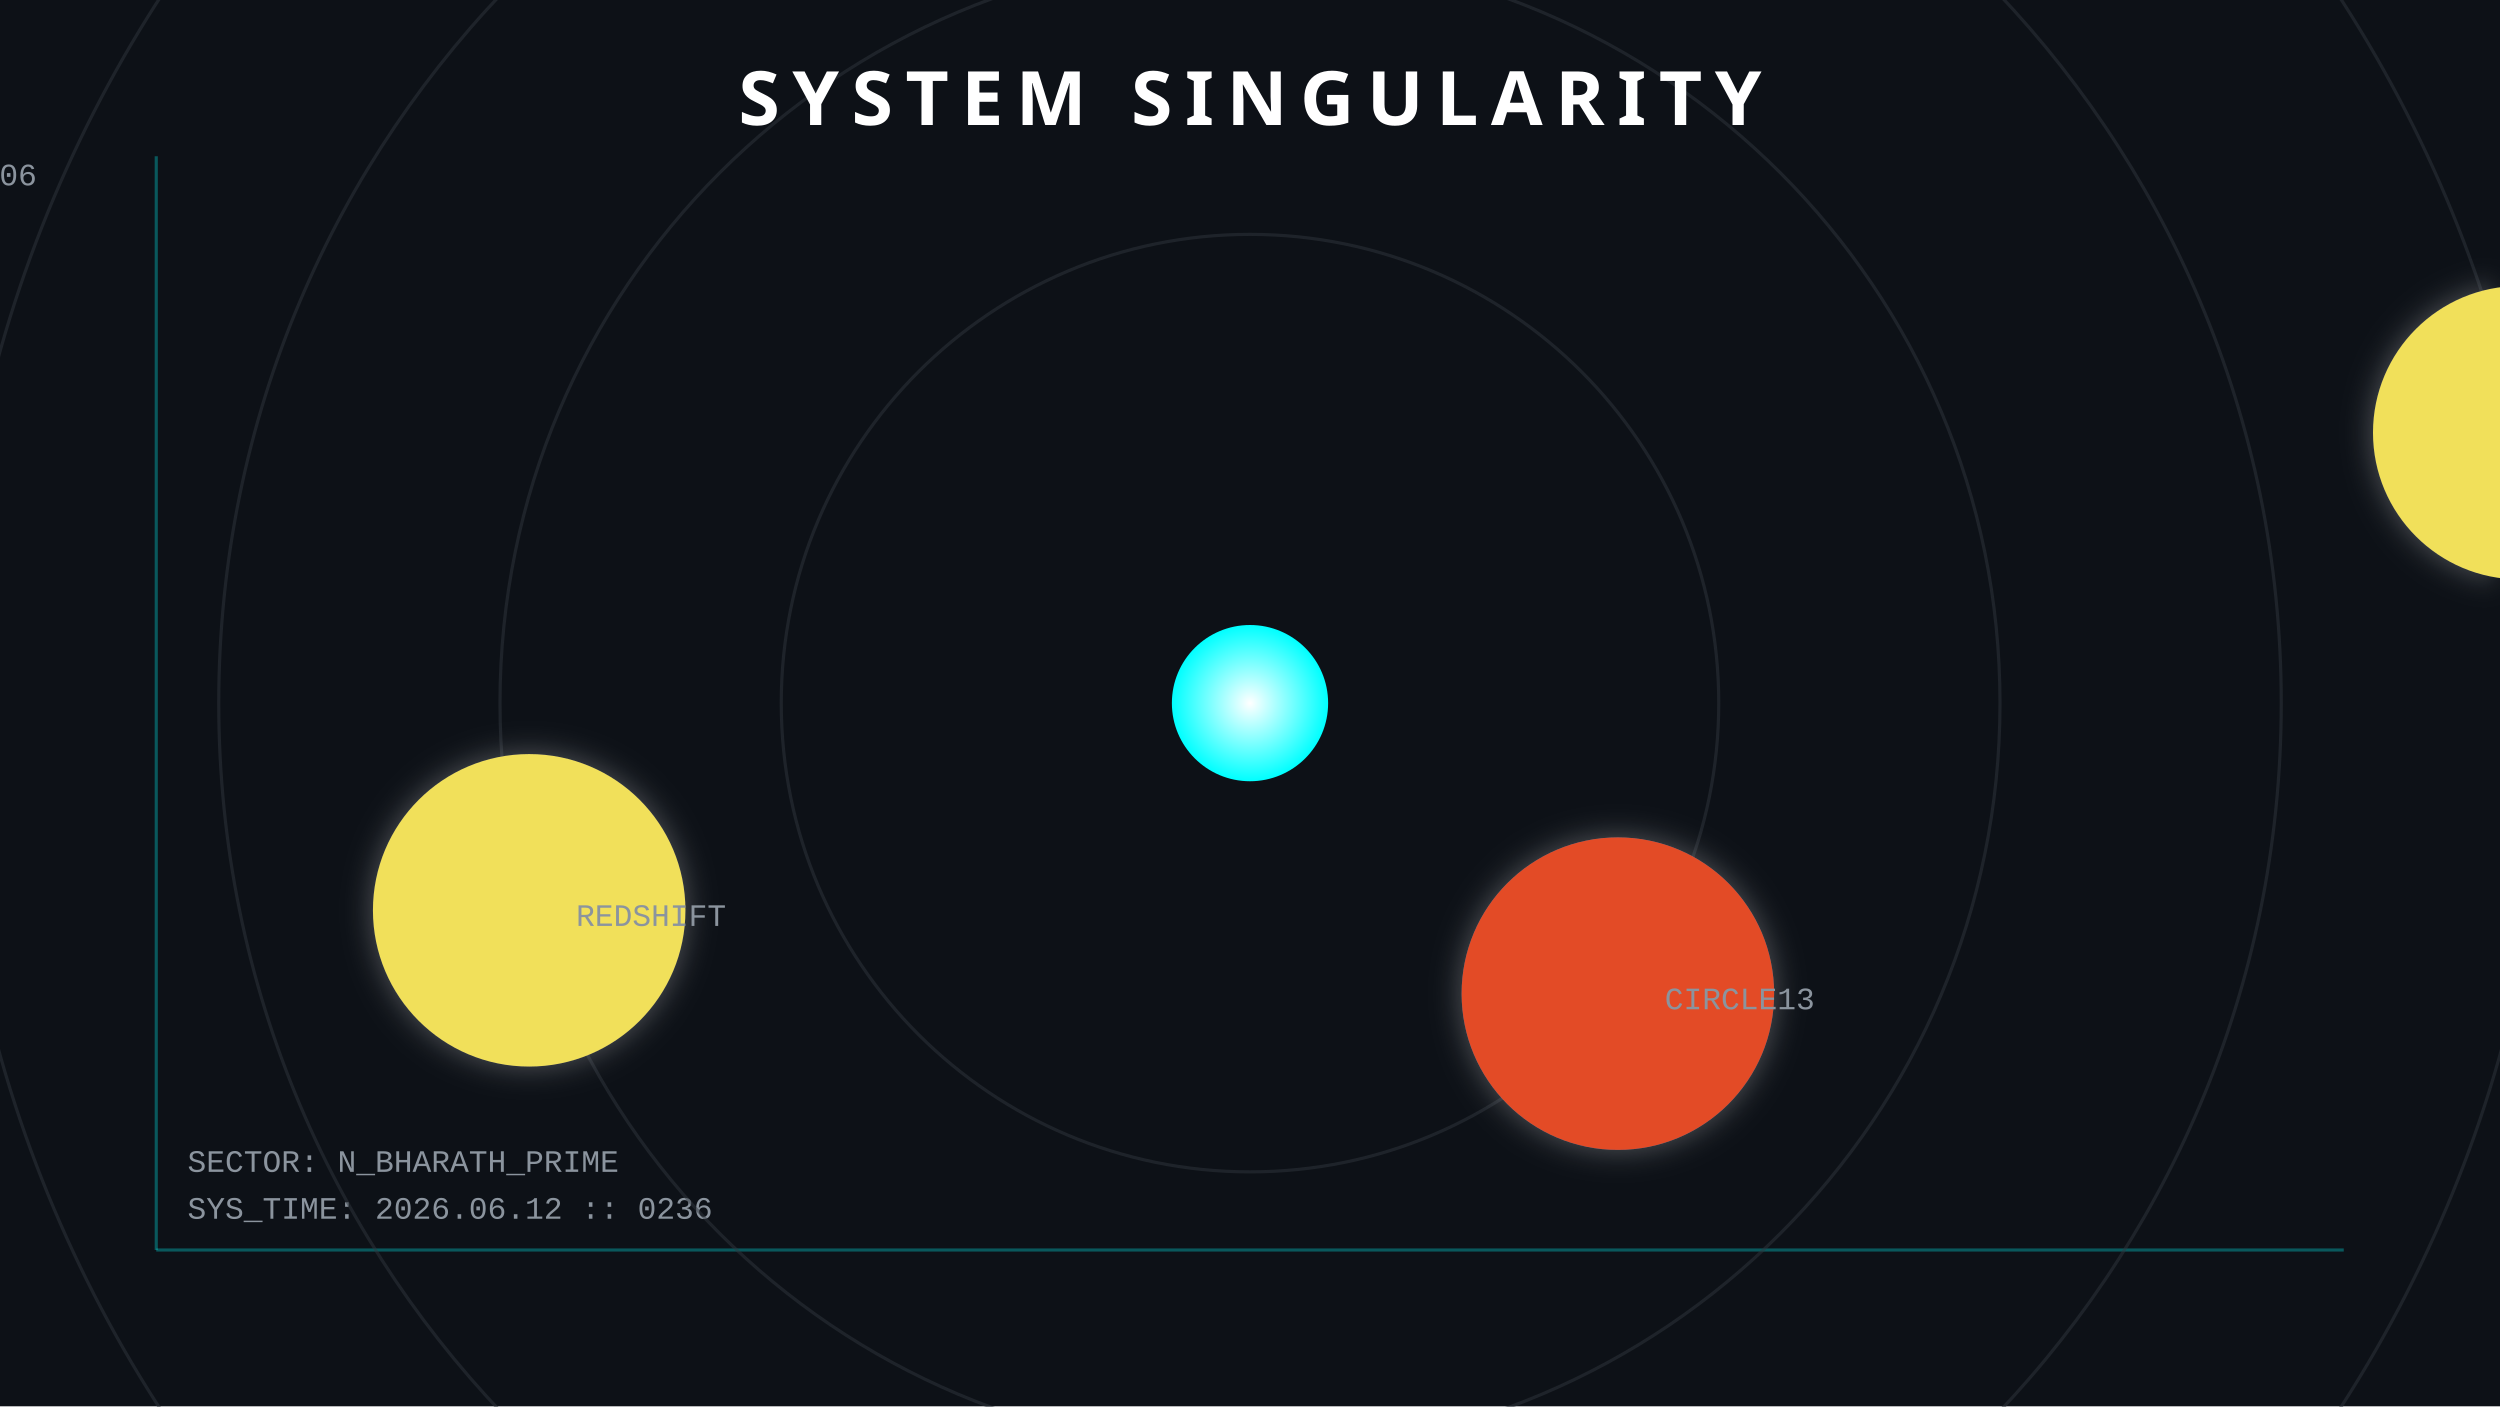
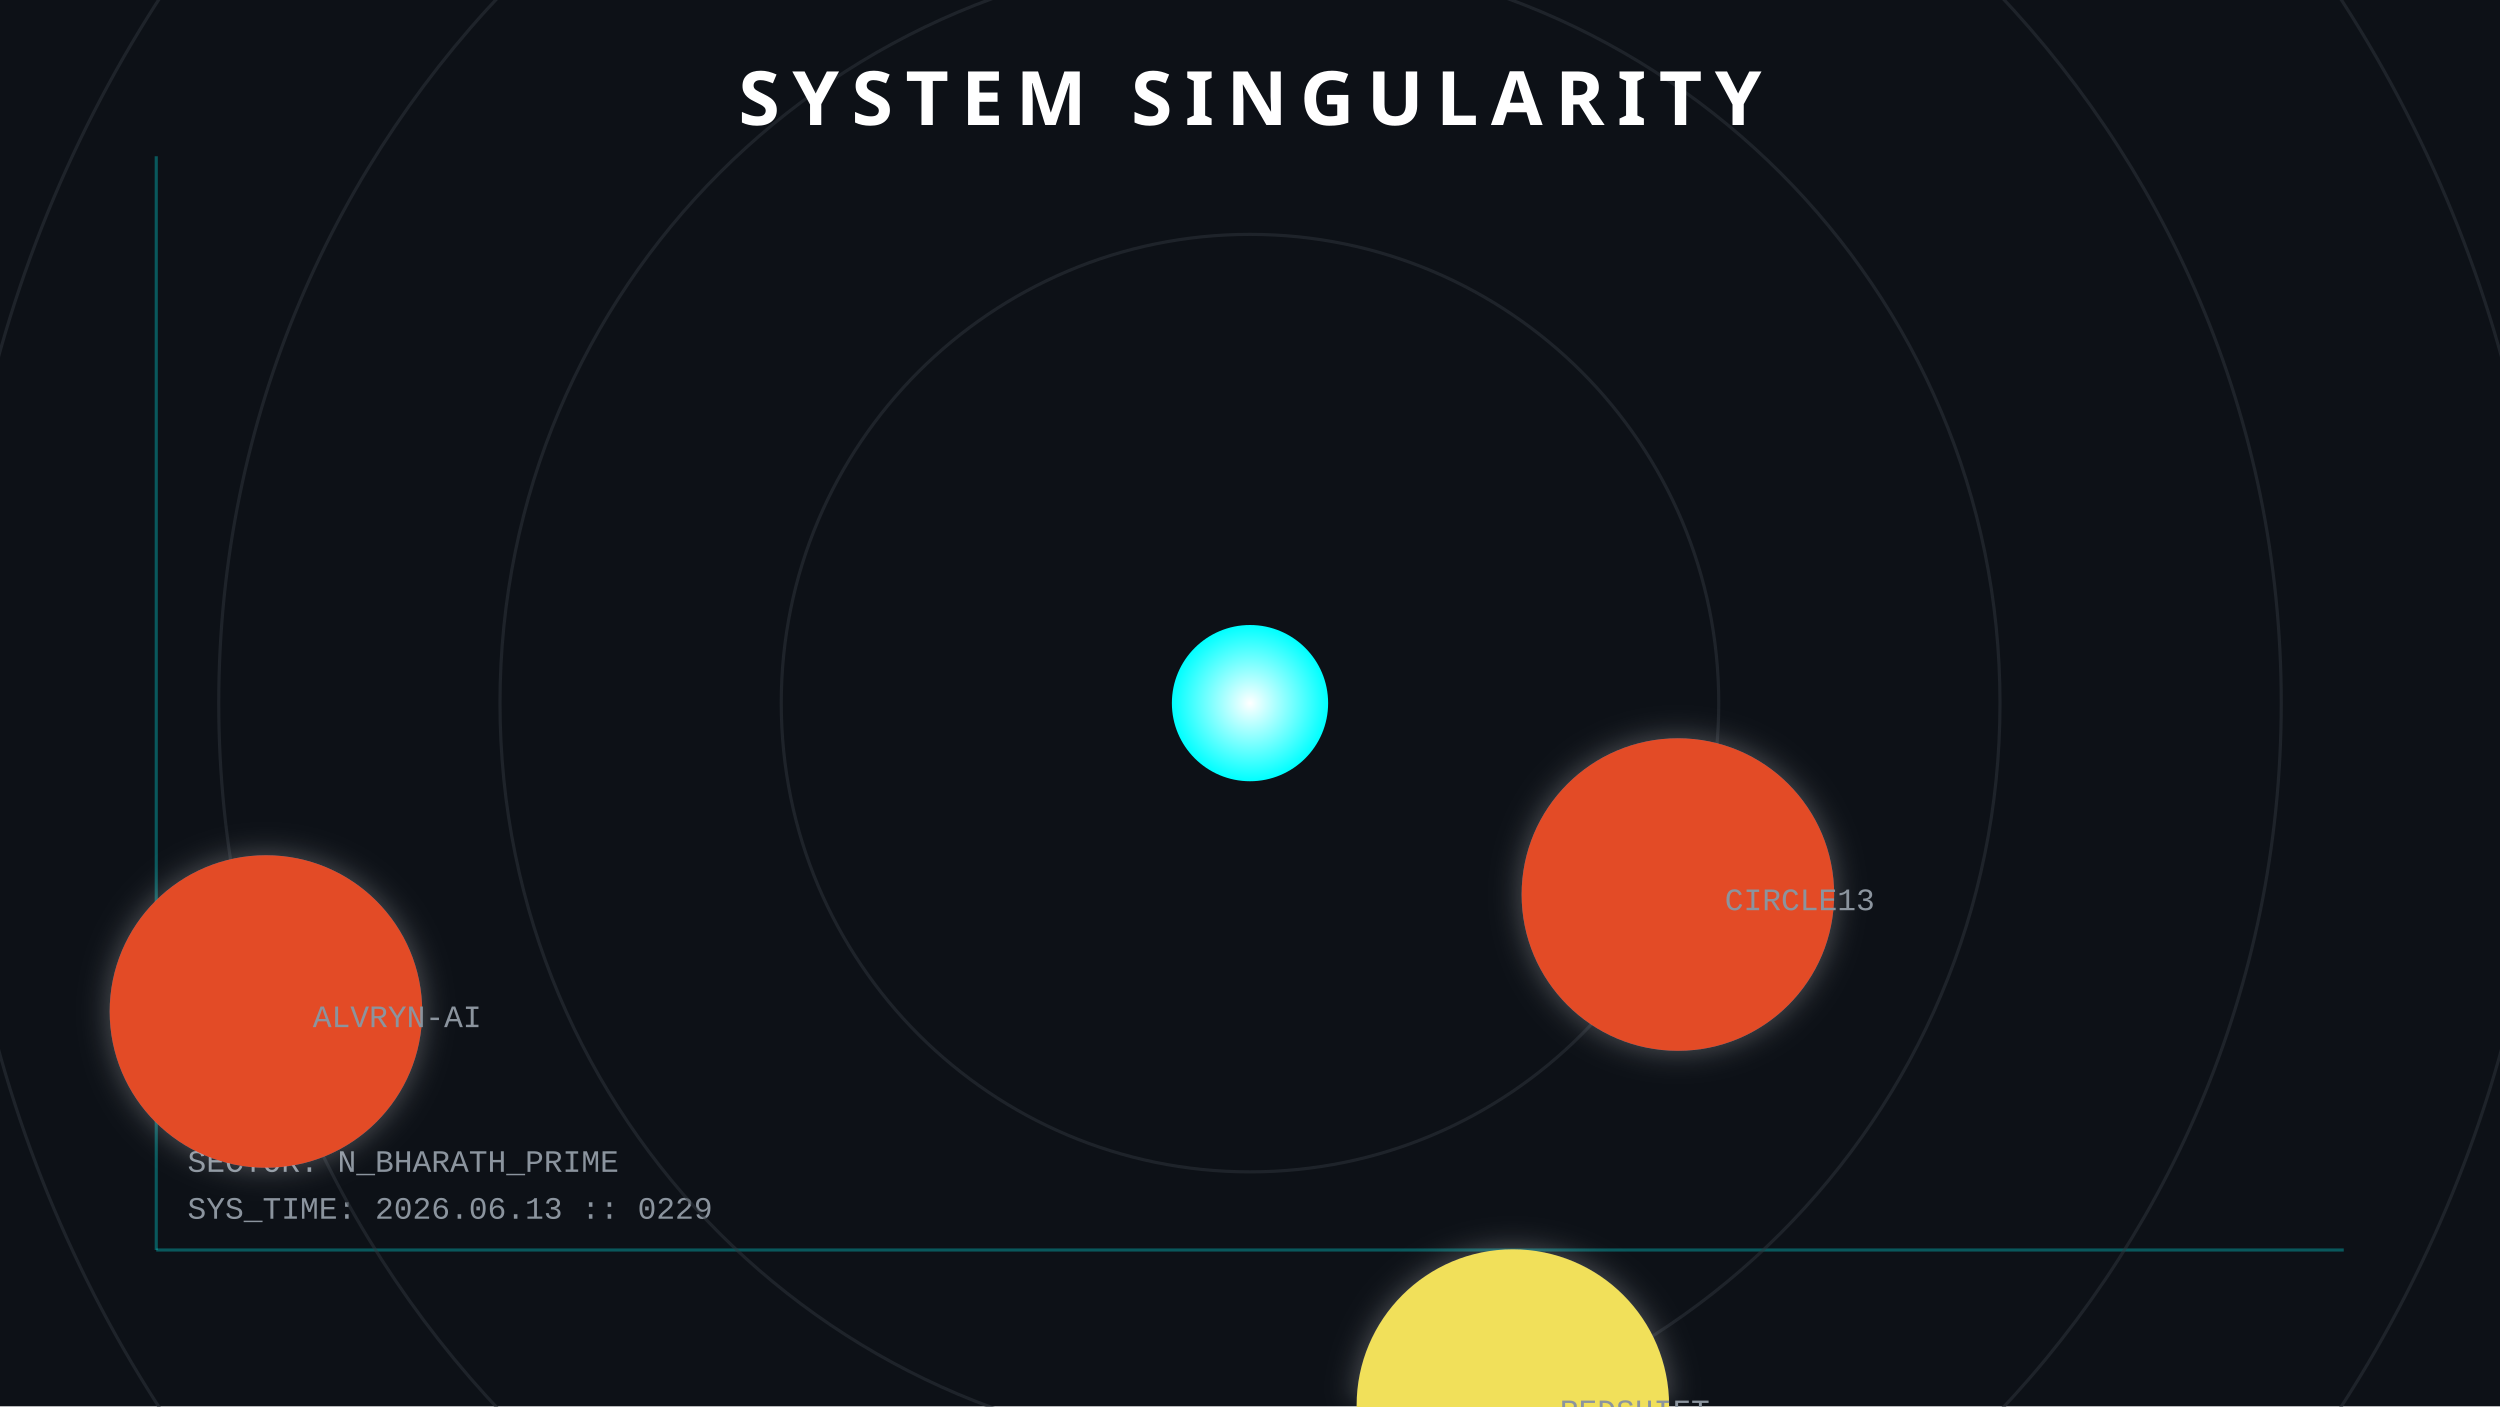
<svg xmlns="http://www.w3.org/2000/svg" width="800" height="450">
  <style>
        .orbit { fill: none; stroke: #30363d; stroke-width: 1; opacity: 0.5; }
        .planet { filter: drop-shadow(0 0 5px rgba(255,255,255,0.3)); }
        .text { font-family: 'Courier New', monospace; fill: #8b949e; font-size: 10px; }
        .title { font-family: sans-serif; fill: white; font-weight: bold; font-size: 24px; letter-spacing: 4px; }
        .hud-line { stroke: #00ffff; stroke-width: 1; opacity: 0.3; }
        
        /* ANIMATIONS */
        @keyframes pulse { 0% { r: 25; opacity: 0.8; } 50% { r: 30; opacity: 0.4; } 100% { r: 25; opacity: 0.8; } }
        .sun { animation: pulse 4s infinite; }
    </style>
  <rect width="100%" height="100%" fill="#0d1117" />
  <line x1="50" y1="50" x2="50" y2="400" class="hud-line" />
  <line x1="50" y1="400" x2="750" y2="400" class="hud-line" />
-   <text x="60" y="390" class="text">SYS_TIME: 2026.06.12 :: 0236</text>
+   <text x="60" y="390" class="text">SYS_TIME: 2026.06.13 :: 0229</text>
  <text x="60" y="375" class="text">SECTOR: N_BHARATH_PRIME</text>
  <circle cx="400" cy="225" r="25" fill="url(#grad1)" class="sun" />
  <defs>
    <radialGradient id="grad1" cx="50%" cy="50%" r="50%" fx="50%" fy="50%">
      <stop offset="0%" style="stop-color:white;stop-opacity:1" />
      <stop offset="100%" style="stop-color:#00ffff;stop-opacity:1" />
    </radialGradient>
  </defs>
  <circle cx="400" cy="225" r="150.0" class="orbit" />
-   <circle cx="517.716" cy="317.968" r="50" fill="#e34c26" class="planet" />
-   <text x="532.716" y="322.968" class="text" fill="white">CIRCLE13</text>
+   <circle cx="536.923" cy="286.255" r="50" fill="#e34c26" class="planet" />
+   <text x="551.923" y="291.255" class="text" fill="white">CIRCLE13</text>
  <circle cx="400" cy="225" r="240.0" class="orbit" />
-   <circle cx="169.34" cy="291.303" r="50" fill="#f1e05a" class="planet" />
-   <text x="184.34" y="296.303" class="text" fill="white">REDSHIFT</text>
+   <circle cx="484.115" cy="449.777" r="50" fill="#f1e05a" class="planet" />
+   <text x="499.115" y="454.777" class="text" fill="white">REDSHIFT</text>
  <circle cx="400" cy="225" r="330.0" class="orbit" />
-   <circle cx="402.676" cy="-104.989" r="50" fill="#e34c26" class="planet" />
-   <text x="417.676" y="-99.989" class="text" fill="white">ALVRYN-AI</text>
+   <circle cx="85.1" cy="323.682" r="50" fill="#e34c26" class="planet" />
+   <text x="100.1" y="328.682" class="text" fill="white">ALVRYN-AI</text>
  <circle cx="400" cy="225" r="415.422" class="orbit" />
-   <circle cx="806.307" cy="138.455" r="46.948" fill="#f1e05a" class="planet" />
-   <text x="821.307" y="143.455" class="text" fill="white">DRIFT-CIRCLE13</text>
+   <circle cx="268.382" cy="619.021" r="46.948" fill="#f1e05a" class="planet" />
+   <text x="283.382" y="624.021" class="text" fill="white">DRIFT-CIRCLE13</text>
  <circle cx="400" cy="225" r="461.81" class="orbit" />
-   <circle cx="272.826" cy="668.954" r="20.925" fill="#2b7489" class="planet" />
-   <text x="287.826" y="673.954" class="text" fill="white">DSATM-EXAM-SYSTEM-</text>
-   <circle cx="400" cy="225" r="504.948" class="orbit" />
-   <circle cx="-75.222" cy="54.306" r="18.759" fill="#8b949e" class="planet" />
-   <text x="-60.222" y="59.306" class="text" fill="white">NBHARATH1306</text>
-   <circle cx="400" cy="225" r="547.181" class="orbit" />
-   <circle cx="630.758" cy="721.142" r="18.155" fill="#e34c26" class="planet" />
-   <text x="645.758" y="726.142" class="text" fill="white">WEBSITE-EQUDATOR-TRADING-PLATFORM</text>
-   <circle cx="400" cy="225" r="578.013" class="orbit" />
-   <circle cx="-168.054" cy="118.166" r="10.555" fill="#8b949e" class="planet" />
-   <text x="-153.054" y="123.166" class="text" fill="white">FLASK</text>
-   <circle cx="400" cy="225" r="608.286" class="orbit" />
-   <circle cx="927.648" cy="-77.655" r="10.182" fill="#8b949e" class="planet" />
-   <text x="942.648" y="-72.655" class="text" fill="white">HCF-INTERNSHIP</text>
-   <circle cx="400" cy="225" r="637.155" class="orbit" />
-   <circle cx="1011.478" cy="404.055" r="9.246" fill="#8b949e" class="planet" />
+   <circle cx="649.624" cy="-163.53" r="20.925" fill="#2b7489" class="planet" />
+   <text x="664.624" y="-158.53" class="text" fill="white">DSATM-EXAM-SYSTEM-</text>
+   <circle cx="400" cy="225" r="504.95" class="orbit" />
+   <circle cx="670.546" cy="651.355" r="18.76" fill="#8b949e" class="planet" />
+   <text x="685.546" y="656.355" class="text" fill="white">NBHARATH1306</text>
+   <circle cx="400" cy="225" r="547.182" class="orbit" />
+   <circle cx="400.329" cy="-322.182" r="18.155" fill="#e34c26" class="planet" />
+   <text x="415.329" y="-317.182" class="text" fill="white">WEBSITE-EQUDATOR-TRADING-PLATFORM</text>
+   <circle cx="400" cy="225" r="578.014" class="orbit" />
+   <circle cx="-169.656" cy="322.944" r="10.555" fill="#8b949e" class="planet" />
+   <text x="-154.656" y="327.944" class="text" fill="white">FLASK</text>
+   <circle cx="400" cy="225" r="608.288" class="orbit" />
+   <circle cx="870.39" cy="-160.677" r="10.182" fill="#8b949e" class="planet" />
+   <text x="885.39" y="-155.677" class="text" fill="white">HCF-INTERNSHIP</text>
+   <circle cx="400" cy="225" r="637.157" class="orbit" />
+   <circle cx="-221.652" cy="364.706" r="9.246" fill="#8b949e" class="planet" />
  <text x="400" y="40" text-anchor="middle" class="title">SYSTEM SINGULARITY</text>
</svg>
